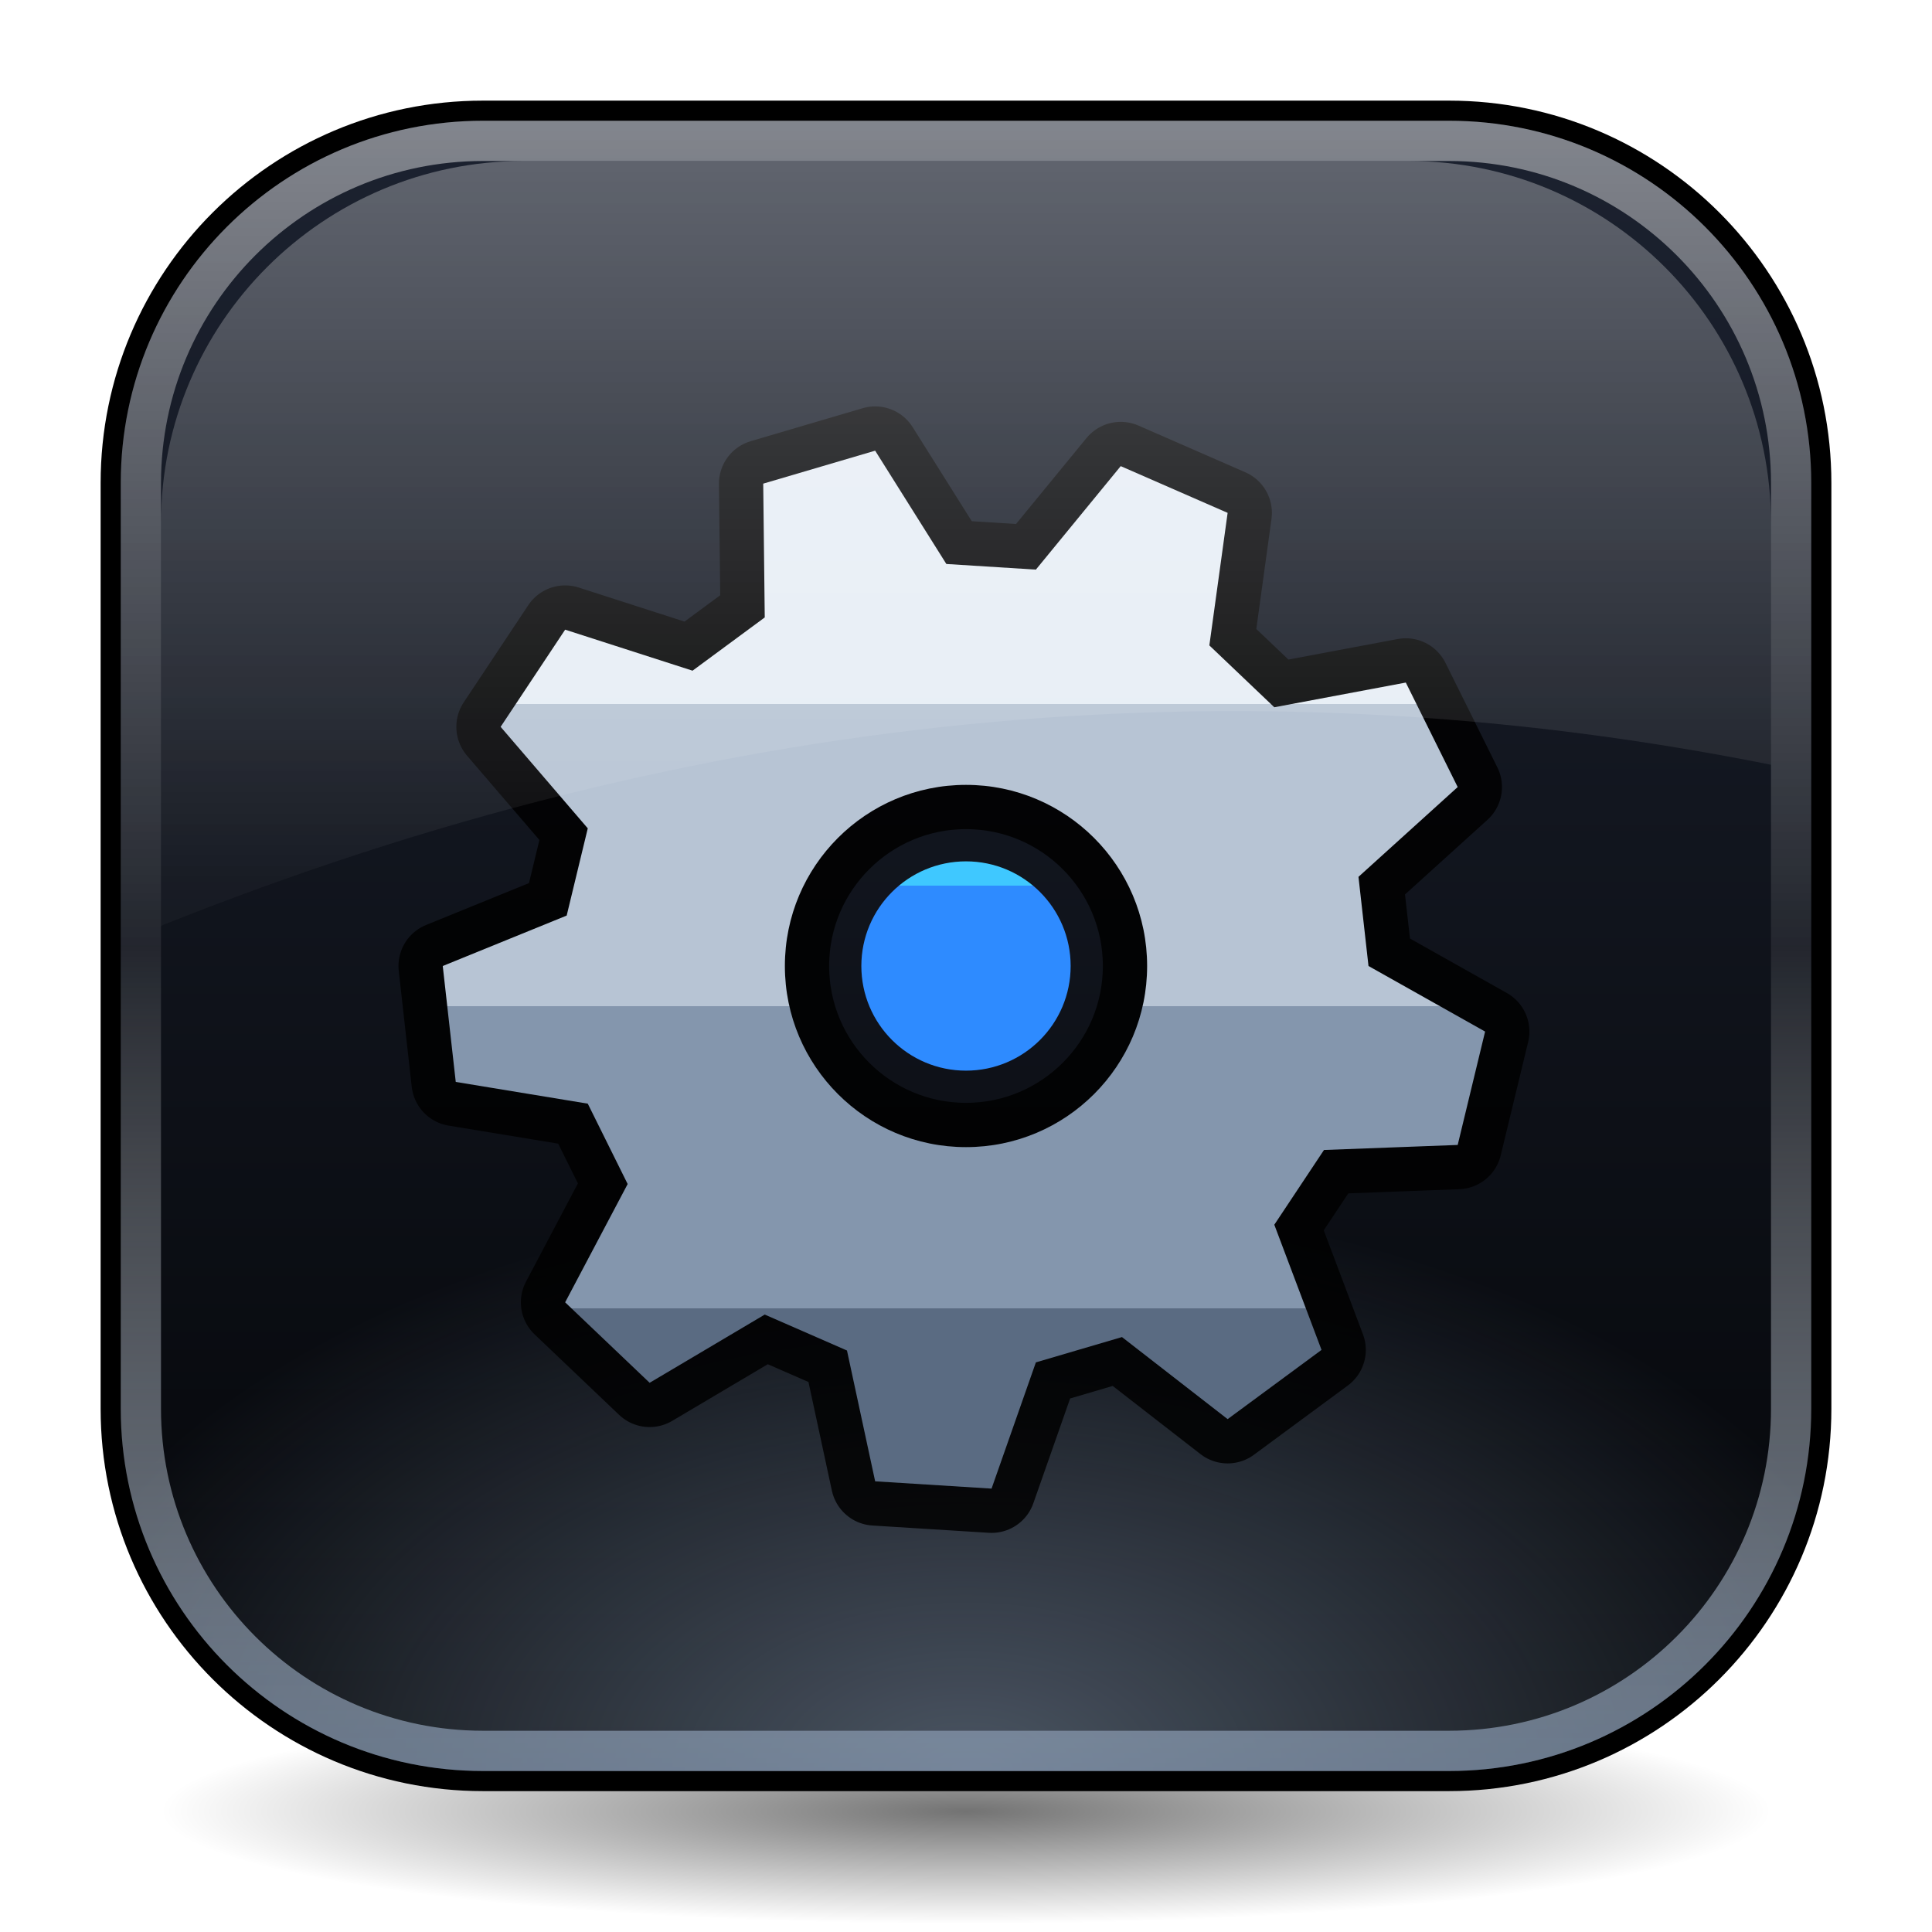
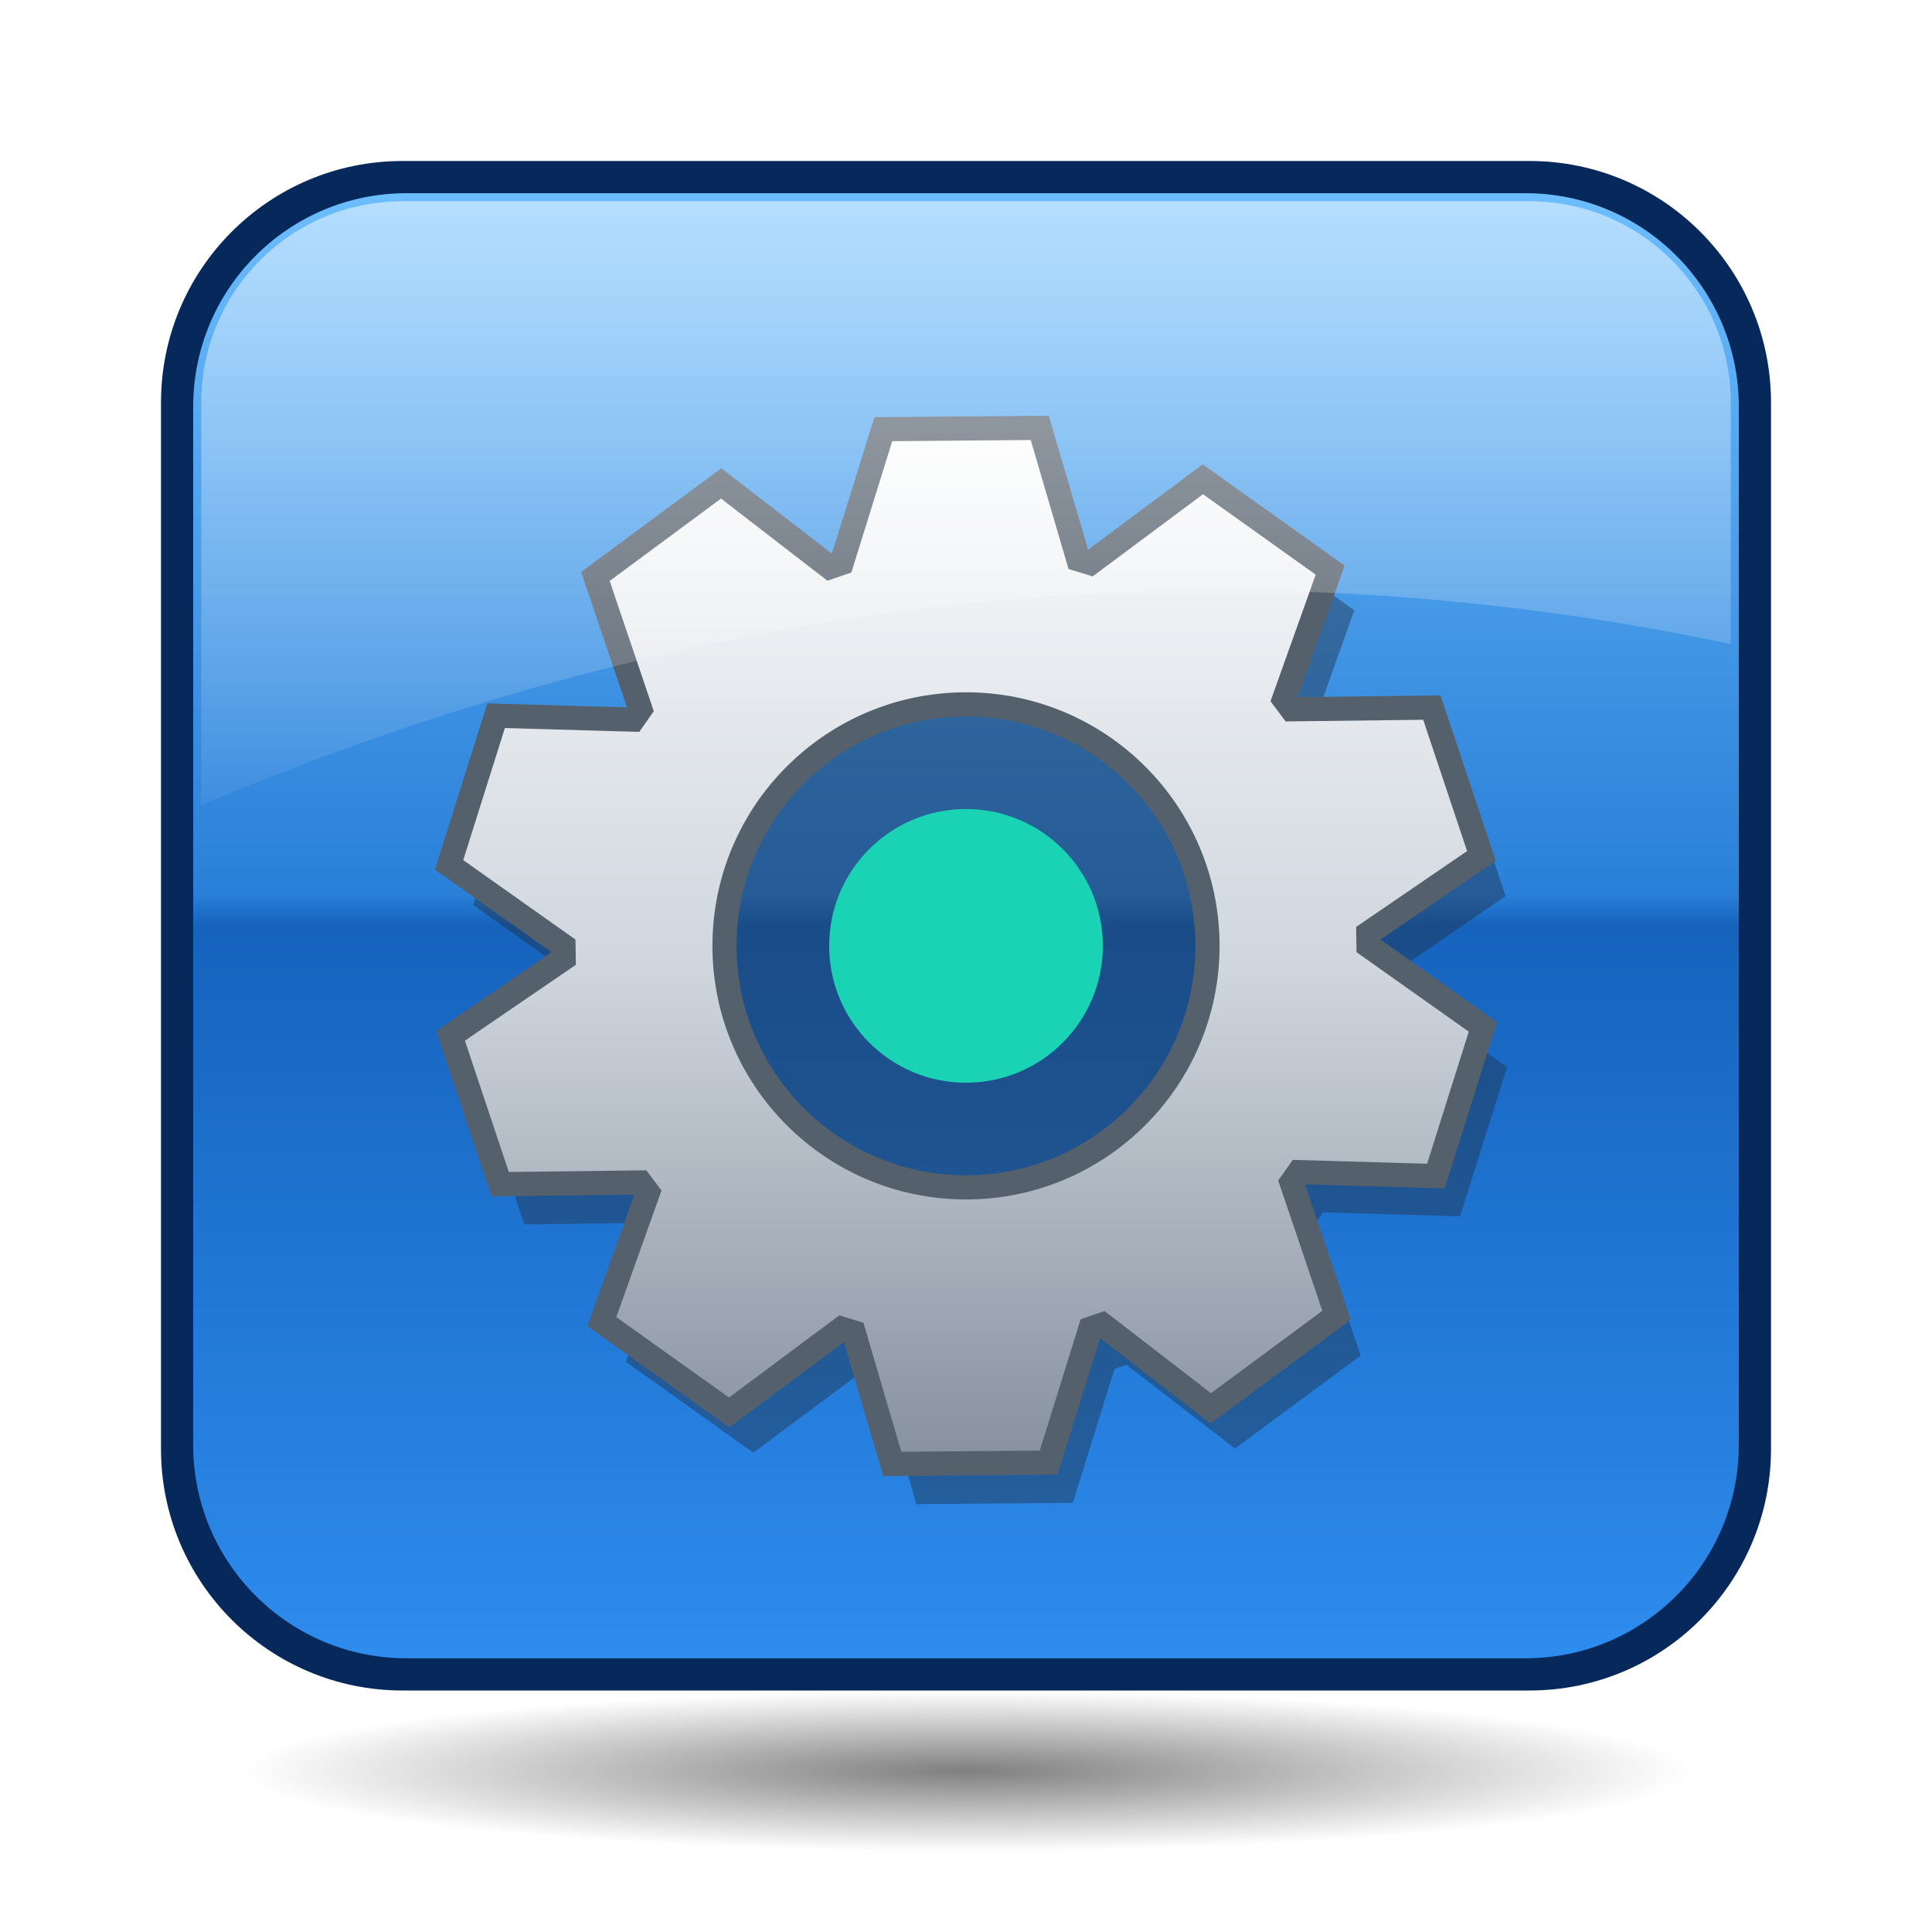
<svg xmlns="http://www.w3.org/2000/svg" width="48" height="48" viewBox="0 0 48 48">
  <defs>
-     <linearGradient id="g1" gradientUnits="userSpaceOnUse" x1="0" y1="10" x2="0" y2="40">
-       <stop offset="0" stop-color="#e6edf5" stop-opacity="1" />
-       <stop offset="0.25" stop-color="#e6edf5" stop-opacity="1" />
-       <stop offset="0.25" stop-color="#b7c4d4" stop-opacity="1" />
-       <stop offset="0.5" stop-color="#b7c4d4" stop-opacity="1" />
-       <stop offset="0.5" stop-color="#8496ad" stop-opacity="1" />
-       <stop offset="0.75" stop-color="#8496ad" stop-opacity="1" />
-       <stop offset="0.75" stop-color="#5a6b82" stop-opacity="1" />
-       <stop offset="1" stop-color="#5a6b82" stop-opacity="1" />
-     </linearGradient>
-     <linearGradient id="g2" gradientUnits="userSpaceOnUse" x1="0" y1="10" x2="0" y2="40">
-       <stop offset="0" stop-color="#7cf3ff" stop-opacity="1" />
-       <stop offset="0.2" stop-color="#7cf3ff" stop-opacity="1" />
-       <stop offset="0.2" stop-color="#3fc8ff" stop-opacity="1" />
-       <stop offset="0.4" stop-color="#3fc8ff" stop-opacity="1" />
-       <stop offset="0.4" stop-color="#2e8bff" stop-opacity="1" />
-       <stop offset="0.6" stop-color="#2e8bff" stop-opacity="1" />
-       <stop offset="0.6" stop-color="#5b5bff" stop-opacity="1" />
-       <stop offset="0.8" stop-color="#5b5bff" stop-opacity="1" />
-       <stop offset="0.8" stop-color="#9a4dff" stop-opacity="1" />
-       <stop offset="1" stop-color="#9a4dff" stop-opacity="1" />
-     </linearGradient>
-     <radialGradient id="r3" gradientUnits="userSpaceOnUse" cx="24" cy="45" r="20" gradientTransform="translate(24 45) scale(1 0.14) translate(-24 -45)">
-       <stop offset="0" stop-color="#000000" stop-opacity="0.55" />
+     <radialGradient id="r1" gradientUnits="userSpaceOnUse" cx="24" cy="44" r="18" gradientTransform="translate(24 44) scale(1 0.111) translate(-24 -44)">
+       <stop offset="0" stop-color="#000000" stop-opacity="0.5" />
      <stop offset="1" stop-color="#000000" stop-opacity="0" />
    </radialGradient>
-     <linearGradient id="g4" gradientUnits="userSpaceOnUse" x1="0" y1="3" x2="0" y2="45">
-       <stop offset="0" stop-color="#1c2230" stop-opacity="1" />
-       <stop offset="1" stop-color="#030406" stop-opacity="1" />
+     <linearGradient id="g2" gradientUnits="userSpaceOnUse" x1="0" y1="4" x2="0" y2="42">
+       <stop offset="0" stop-color="#6fc0ff" stop-opacity="1" />
+       <stop offset="0.48" stop-color="#2a7fd8" stop-opacity="1" />
+       <stop offset="0.5" stop-color="#1563bd" stop-opacity="1" />
+       <stop offset="1" stop-color="#2f8ef0" stop-opacity="1" />
    </linearGradient>
-     <radialGradient id="r5" gradientUnits="userSpaceOnUse" cx="24" cy="44" r="24" gradientTransform="translate(24 44) scale(1 0.6) translate(-24 -44)">
-       <stop offset="0" stop-color="#8496ad" stop-opacity="0.55" />
-       <stop offset="1" stop-color="#8496ad" stop-opacity="0" />
-     </radialGradient>
-     <linearGradient id="g6" gradientUnits="userSpaceOnUse" x1="0" y1="3" x2="0" y2="44">
-       <stop offset="0" stop-color="#ffffff" stop-opacity="0.45" />
-       <stop offset="0.5" stop-color="#ffffff" stop-opacity="0.08" />
-       <stop offset="1" stop-color="#8496ad" stop-opacity="0.75" />
+     <linearGradient id="g3" gradientUnits="userSpaceOnUse" x1="0" y1="10" x2="0" y2="38">
+       <stop offset="0" stop-color="#ffffff" stop-opacity="1" />
+       <stop offset="0.5" stop-color="#cfd6de" stop-opacity="1" />
+       <stop offset="1" stop-color="#7d8896" stop-opacity="1" />
    </linearGradient>
-     <linearGradient id="g7" gradientUnits="userSpaceOnUse" x1="0" y1="4" x2="0" y2="22">
-       <stop offset="0" stop-color="#ffffff" stop-opacity="0.3" />
-       <stop offset="1" stop-color="#ffffff" stop-opacity="0.03" />
+     <linearGradient id="g4" gradientUnits="userSpaceOnUse" x1="0" y1="5" x2="0" y2="22">
+       <stop offset="0" stop-color="#ffffff" stop-opacity="0.5" />
+       <stop offset="1" stop-color="#ffffff" stop-opacity="0" />
    </linearGradient>
  </defs>
-   <ellipse cx="24" cy="45" rx="20" ry="2.8" fill="url(#r3)" />
-   <path d="M12,2.5 h24 a9.5,9.5 0 0 1 9.5,9.5 v23 a9.5,9.5 0 0 1 -9.5,9.5 h-24 a9.5,9.5 0 0 1 -9.5,-9.5 v-23 a9.5,9.5 0 0 1 9.5,-9.5 Z" fill="#000000" />
-   <path d="M12,3 h24 a9,9 0 0 1 9,9 v23 a9,9 0 0 1 -9,9 h-24 a9,9 0 0 1 -9,-9 v-23 a9,9 0 0 1 9,-9 Z" fill="url(#g4)" />
-   <path d="M12,3 h24 a9,9 0 0 1 9,9 v23 a9,9 0 0 1 -9,9 h-24 a9,9 0 0 1 -9,-9 v-23 a9,9 0 0 1 9,-9 Z" fill="url(#r5)" />
-   <path d="M12,3 h24 a9,9 0 0 1 9,9 v23 a9,9 0 0 1 -9,9 h-24 a9,9 0 0 1 -9,-9 v-23 a9,9 0 0 1 9,-9 Z M12,4 h24 a8,8 0 0 1 8,8 v23 a8,8 0 0 1 -8,8 h-24 a8,8 0 0 1 -8,-8 v-23 a8,8 0 0 1 8,-8 Z" fill-rule="evenodd" fill="url(#g6)" />
-   <path d="M34,24 L36.897,25.629 L36.216,28.446 L32.894,28.571 L31.66,30.428 L32.833,33.538 L30.5,35.258 L27.875,33.219 L25.736,33.848 L24.635,36.984 L21.743,36.803 L21.043,33.553 L19,32.66 L16.14,34.355 L14.041,32.356 L15.594,29.417 L14.603,27.42 L11.323,26.88 L11,24 L14.079,22.747 L14.603,20.58 L12.438,18.058 L14.041,15.644 L17.206,16.663 L19,15.34 L18.962,12.016 L21.743,11.197 L23.512,14.012 L25.736,14.152 L27.844,11.581 L30.5,12.742 L30.046,16.035 L31.66,17.572 L34.927,16.958 L36.216,19.554 L33.751,21.785 Z M19.5,24 a4.5,4.5 0 1 0 9,0 a4.5,4.5 0 1 0 -9,0 Z" fill="none" stroke="#000000" stroke-opacity="0.85" stroke-width="2.2" stroke-linejoin="round" stroke-linecap="round" />
-   <path d="M34,24 L36.897,25.629 L36.216,28.446 L32.894,28.571 L31.66,30.428 L32.833,33.538 L30.5,35.258 L27.875,33.219 L25.736,33.848 L24.635,36.984 L21.743,36.803 L21.043,33.553 L19,32.66 L16.14,34.355 L14.041,32.356 L15.594,29.417 L14.603,27.42 L11.323,26.88 L11,24 L14.079,22.747 L14.603,20.58 L12.438,18.058 L14.041,15.644 L17.206,16.663 L19,15.34 L18.962,12.016 L21.743,11.197 L23.512,14.012 L25.736,14.152 L27.844,11.581 L30.5,12.742 L30.046,16.035 L31.66,17.572 L34.927,16.958 L36.216,19.554 L33.751,21.785 Z M19.5,24 a4.5,4.5 0 1 0 9,0 a4.5,4.5 0 1 0 -9,0 Z" fill="url(#g1)" fill-rule="evenodd" />
-   <path d="M21.4,24 a2.6,2.6 0 1 0 5.2,0 a2.6,2.6 0 1 0 -5.2,0 Z" fill="url(#g2)" />
-   <path d="M4,13 a9,9 0 0 1 9,-9 h22 a9,9 0 0 1 9,9 v6 Q24,15 4,23 Z" fill="url(#g7)" />
+   <ellipse cx="24" cy="44" rx="18" ry="2" fill="url(#r1)" />
+   <rect x="4" y="4" width="40" height="38" rx="6" fill="#06285a" />
+   <rect x="4.8" y="4.8" width="38.4" height="36.4" rx="5.3" fill="url(#g2)" />
+   <path d="M34,23.5 L36.843,25.513 L35.674,29.219 L32.271,29.121 L32.09,29.378 L33.207,32.678 L30.083,34.989 L27.387,32.909 L27.09,33.011 L26.054,36.337 L22.168,36.37 L21.21,33.103 L20.91,33.011 L18.116,35.092 L14.953,32.836 L16.098,29.629 L15.91,29.378 L12.426,29.42 L11.194,25.735 L14.005,23.814 L14,23.5 L11.157,21.487 L12.326,17.781 L15.729,17.879 L15.91,17.622 L14.793,14.322 L17.917,12.011 L20.613,14.091 L20.91,13.989 L21.946,10.663 L25.832,10.63 L26.79,13.897 L27.09,13.989 L29.884,11.908 L33.047,14.164 L31.902,17.371 L32.09,17.622 L35.574,17.58 L36.806,21.265 L33.995,23.186 Z" fill="#203247" fill-opacity="0.45" transform="translate(0.6 1)" />
+   <path d="M34,23.5 L36.843,25.513 L35.674,29.219 L32.271,29.121 L32.09,29.378 L33.207,32.678 L30.083,34.989 L27.387,32.909 L27.09,33.011 L26.054,36.337 L22.168,36.37 L21.21,33.103 L20.91,33.011 L18.116,35.092 L14.953,32.836 L16.098,29.629 L15.91,29.378 L12.426,29.42 L11.194,25.735 L14.005,23.814 L14,23.5 L11.157,21.487 L12.326,17.781 L15.729,17.879 L15.91,17.622 L14.793,14.322 L17.917,12.011 L20.613,14.091 L20.91,13.989 L21.946,10.663 L25.832,10.63 L26.79,13.897 L27.09,13.989 L29.884,11.908 L33.047,14.164 L31.902,17.371 L32.09,17.622 L35.574,17.58 L36.806,21.265 L33.995,23.186 Z M30,23.5 a6,6 0 1 0 -12,0 a6,6 0 1 0 12,0 Z" fill-rule="evenodd" fill="url(#g3)" stroke="#55606d" stroke-width="0.6" />
+   <circle cx="24" cy="23.5" r="3.4" fill="#19d3b4" />
+   <path d="M5,10 a5,5 0 0 1 5,-5 h28 a5,5 0 0 1 5,5 v6 Q24,12 5,20 Z" fill="url(#g4)" />
</svg>
